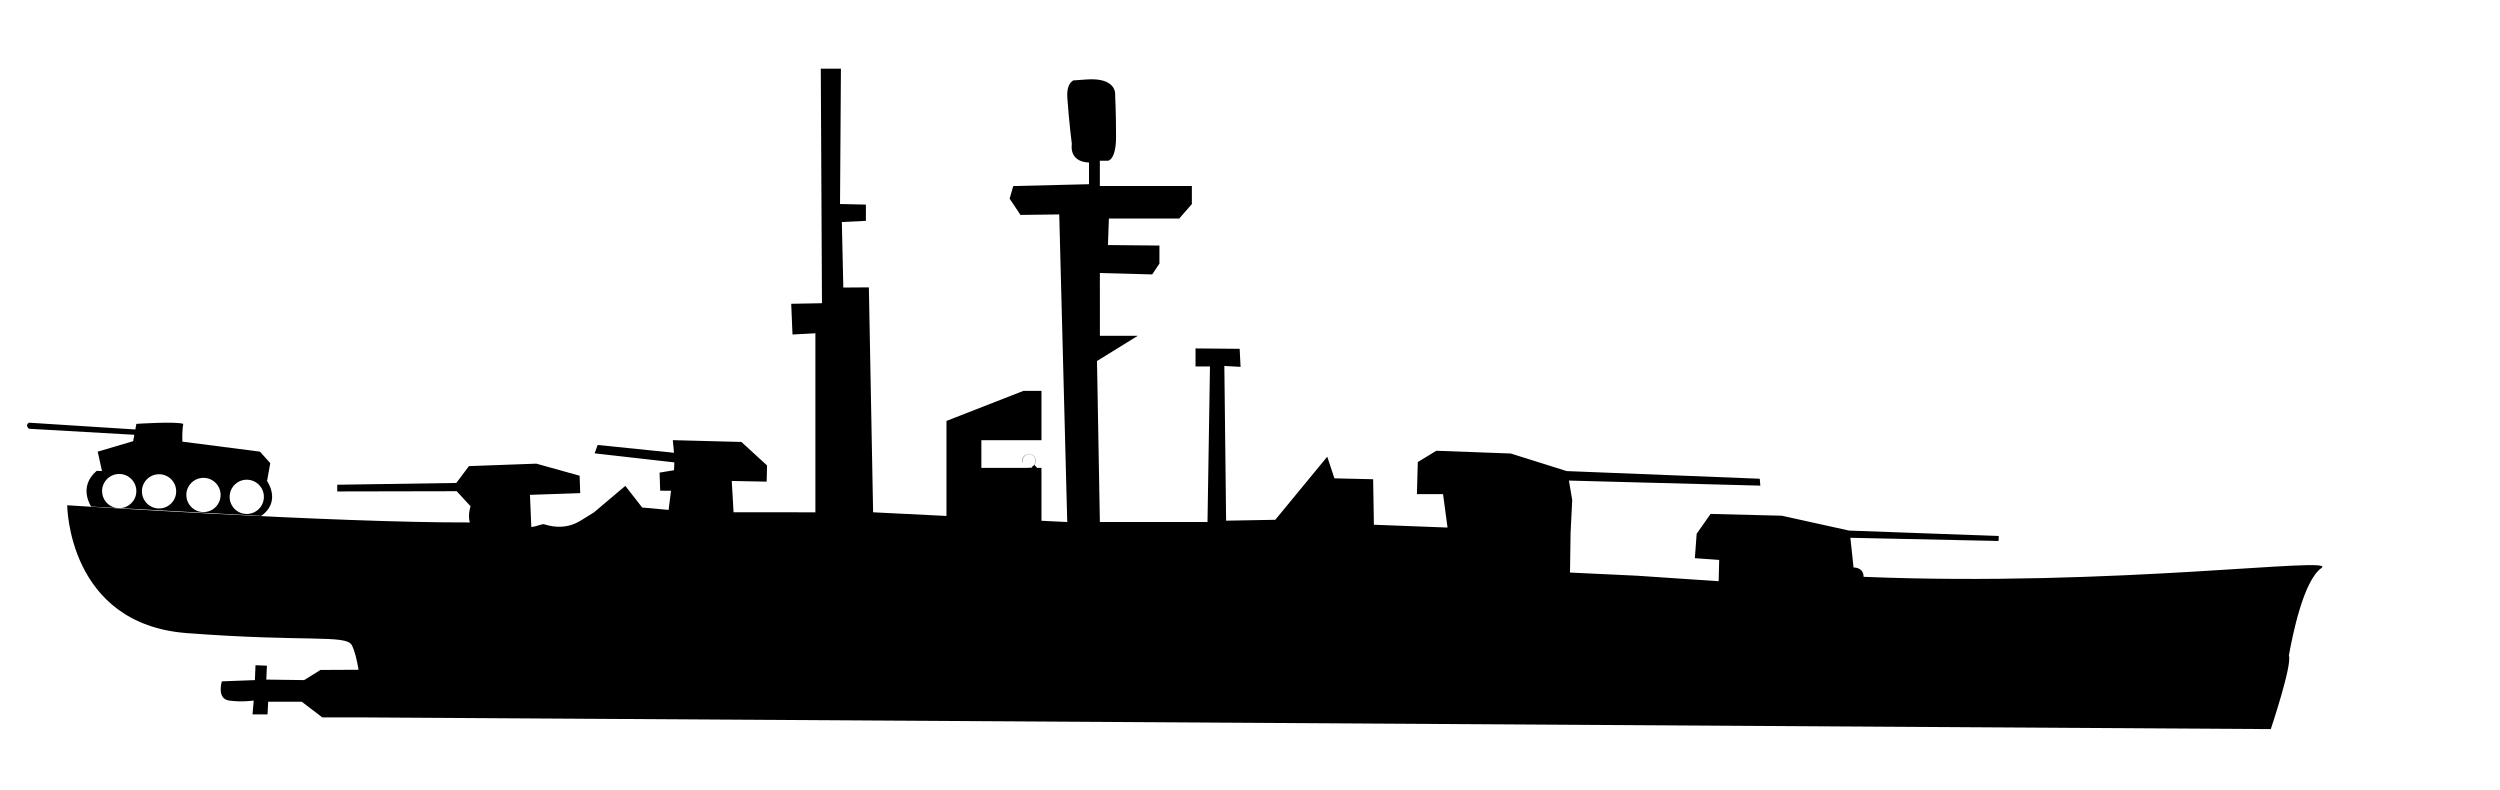
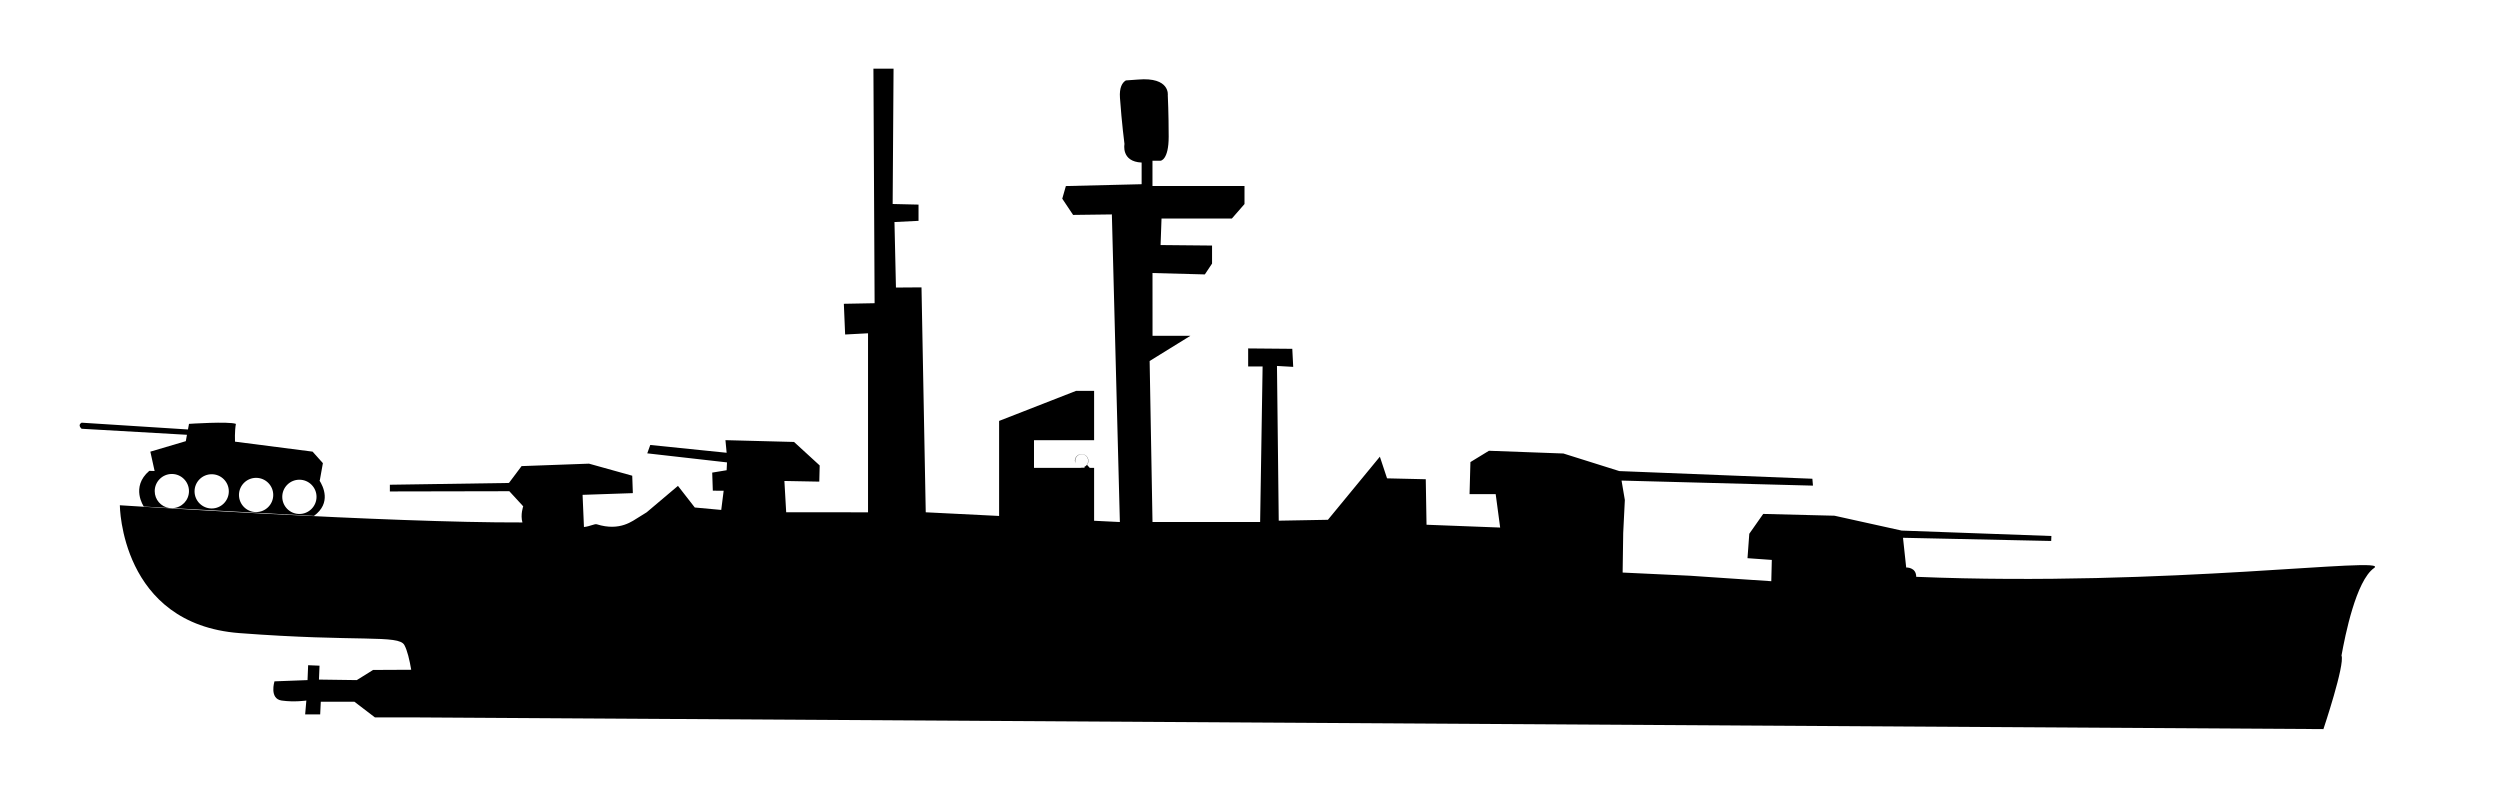
- <svg xmlns="http://www.w3.org/2000/svg" preserveAspectRatio="none" version="1.1" x="0px" y="0px" viewBox="5.0 35.0 95.0 30.0" enable-background="new 0 0 100 100" xml:space="preserve">
+ <svg xmlns="http://www.w3.org/2000/svg" preserveAspectRatio="none" version="1.1" x="0px" y="0px" viewBox="3 35.0 95.0 30.0" enable-background="new 0 0 100 100" xml:space="preserve">
  <line fill="#000000" stroke="#231F20" stroke-miterlimit="10" x1="-170.052" y1="331.141" x2="-171.062" y2="331.141" />
  <path fill="#000000" stroke="#231F20" stroke-miterlimit="10" d="M-170.052,331.141" />
  <g>
    <path fill="#000000" d="M10.061,51.764l-1.348,0.399l0.162,0.735c-0.083-0.002-0.149-0.004-0.202-0.006   c-0.72,0.617-0.208,1.357-0.208,1.357s0.381,0.021,0.963,0.055c-0.31-0.049-0.549-0.315-0.549-0.642   c0-0.358,0.292-0.651,0.651-0.651c0.359,0,0.651,0.293,0.651,0.651c0,0.351-0.275,0.633-0.623,0.647   c1.637,0.092,4.611,0.258,5.372,0.295c0.675-0.491,0.347-1.131,0.208-1.348l0.014,0.001L15.27,52.6l-0.392-0.438l-2.948-0.379   c0,0-0.018-0.399,0.034-0.676c-0.274-0.101-1.782,0-1.782,0l-0.039,0.213l-4.041-0.258c-0.171,0.093,0,0.231,0,0.231l4.002,0.229   L10.061,51.764z M14.377,53.229c0.359,0,0.651,0.291,0.651,0.651c0,0.359-0.292,0.651-0.651,0.651   c-0.361,0-0.651-0.292-0.651-0.651C13.726,53.521,14.017,53.229,14.377,53.229z M12.732,53.158c0.36,0,0.651,0.292,0.651,0.65   c0,0.36-0.291,0.651-0.651,0.651c-0.359,0-0.651-0.291-0.651-0.651C12.081,53.45,12.373,53.158,12.732,53.158z M11.044,53.021   c0.36,0,0.651,0.291,0.651,0.65s-0.291,0.651-0.651,0.651c-0.359,0-0.651-0.292-0.651-0.651S10.685,53.021,11.044,53.021z" />
    <path fill="#000000" d="M93.215,56.585c-0.686,0.479-1.102,2.571-1.238,3.325c0.137,0.343-0.687,2.796-0.687,2.796l-72.57-0.445   h-1.473l-0.778-0.594H15.19l-0.023,0.479h-0.571l0.045-0.525c0,0-0.457,0.068-0.937,0c-0.479-0.068-0.274-0.73-0.274-0.73   l1.256-0.047l0.023-0.566l0.433,0.018l-0.022,0.528l1.438,0.02l0.619-0.386l1.449-0.007c-0.064-0.376-0.149-0.736-0.26-0.939   c-0.22-0.403-1.742-0.11-6.267-0.454c-4.524-0.343-4.545-4.858-4.545-4.858s10.237,0.671,15.298,0.653   c-0.083-0.297,0.03-0.613,0.03-0.613l-0.528-0.574l-4.539,0.009V53.42l4.525-0.068l0.48-0.64l2.562-0.093l1.643,0.458l0.023,0.662   l-1.91,0.065l0.052,1.223c0.241-0.027,0.403-0.129,0.488-0.104c0.89,0.279,1.37-0.138,1.599-0.271l0.296-0.184l1.189-1.005   l0.64,0.822l1.005,0.092l0.092-0.729l-0.412-0.002l-0.023-0.687l0.548-0.09l0.014-0.298l-3.03-0.344l0.114-0.318l2.902,0.296   l-0.045-0.479l2.606,0.068l0.975,0.893l-0.015,0.615l-1.326-0.025l0.068,1.188l3.11,0.003v-6.803l-0.87,0.046l-0.049-1.167   l1.169-0.022L36.19,37.61h0.765l-0.034,5.142l0.983,0.023v0.617l-0.914,0.045l0.056,2.49l0.971-0.007l0.161,8.547l2.788,0.139   v-3.611l2.924-1.142h0.686v1.875h-2.284v1.051h1.931l-0.022-0.029c-0.03,0.012-0.063,0.02-0.097,0.02c0,0-0.004,0-0.01-0.002   c-0.007,0-0.019-0.006-0.033-0.01c0.014,0.003,0.029,0.006,0.044,0.006c0.135,0,0.246-0.113,0.246-0.252s-0.111-0.253-0.246-0.253   c-0.136,0-0.248,0.114-0.248,0.253c0,0.034,0.007,0.065,0.02,0.096c-0.014-0.027-0.026-0.059-0.032-0.096   c0-0.142,0.116-0.257,0.258-0.257c0.141,0,0.256,0.115,0.256,0.257c0,0.059-0.019,0.11-0.052,0.153l0.103,0.114h0.166v2.01   l0.979,0.048l-0.304-11.689l-1.473,0.019l-0.412-0.617l0.137-0.48L46.382,42v-0.823c-0.788-0.034-0.652-0.704-0.652-0.704   s-0.103-0.789-0.171-1.749c-0.029-0.395,0.083-0.583,0.224-0.668c0.099-0.005,0.248-0.015,0.462-0.033   c1.23-0.104,1.131,0.598,1.131,0.598s0.034,0.686,0.034,1.576c0,0.892-0.309,0.911-0.309,0.911h-0.307v0.96h3.497v0.686   l-0.479,0.549h-2.674l-0.036,1.009l1.956,0.019v0.685l-0.274,0.412l-1.989-0.053l0.001,1.768v0.617h1.44l-1.55,0.958l0.109,6.119   h4.09l0.094-5.912H50.43V48.24l1.677,0.015l0.035,0.686l-0.617-0.035l0.067,5.88l1.869-0.034l1.974-2.398l0.273,0.823l1.471,0.034   l0.029,1.729l2.798,0.107l-0.17-1.271h-0.993l0.033-1.217l0.704-0.43l2.829,0.104l2.125,0.668l7.336,0.291l0.023,0.262   l-7.274-0.192L64.744,54l-0.062,1.25l-0.022,1.507l2.567,0.121l0.479,0.033l2.603,0.175l0.02-0.809l-0.924-0.066l0.068-0.928   l0.529-0.754l2.708,0.068l2.554,0.565l5.689,0.206l-0.008,0.189l-5.631-0.121l0.121,1.129c0,0,0.381-0.018,0.381,0.354   C85.355,57.311,93.887,56.116,93.215,56.585z" />
  </g>
</svg>
